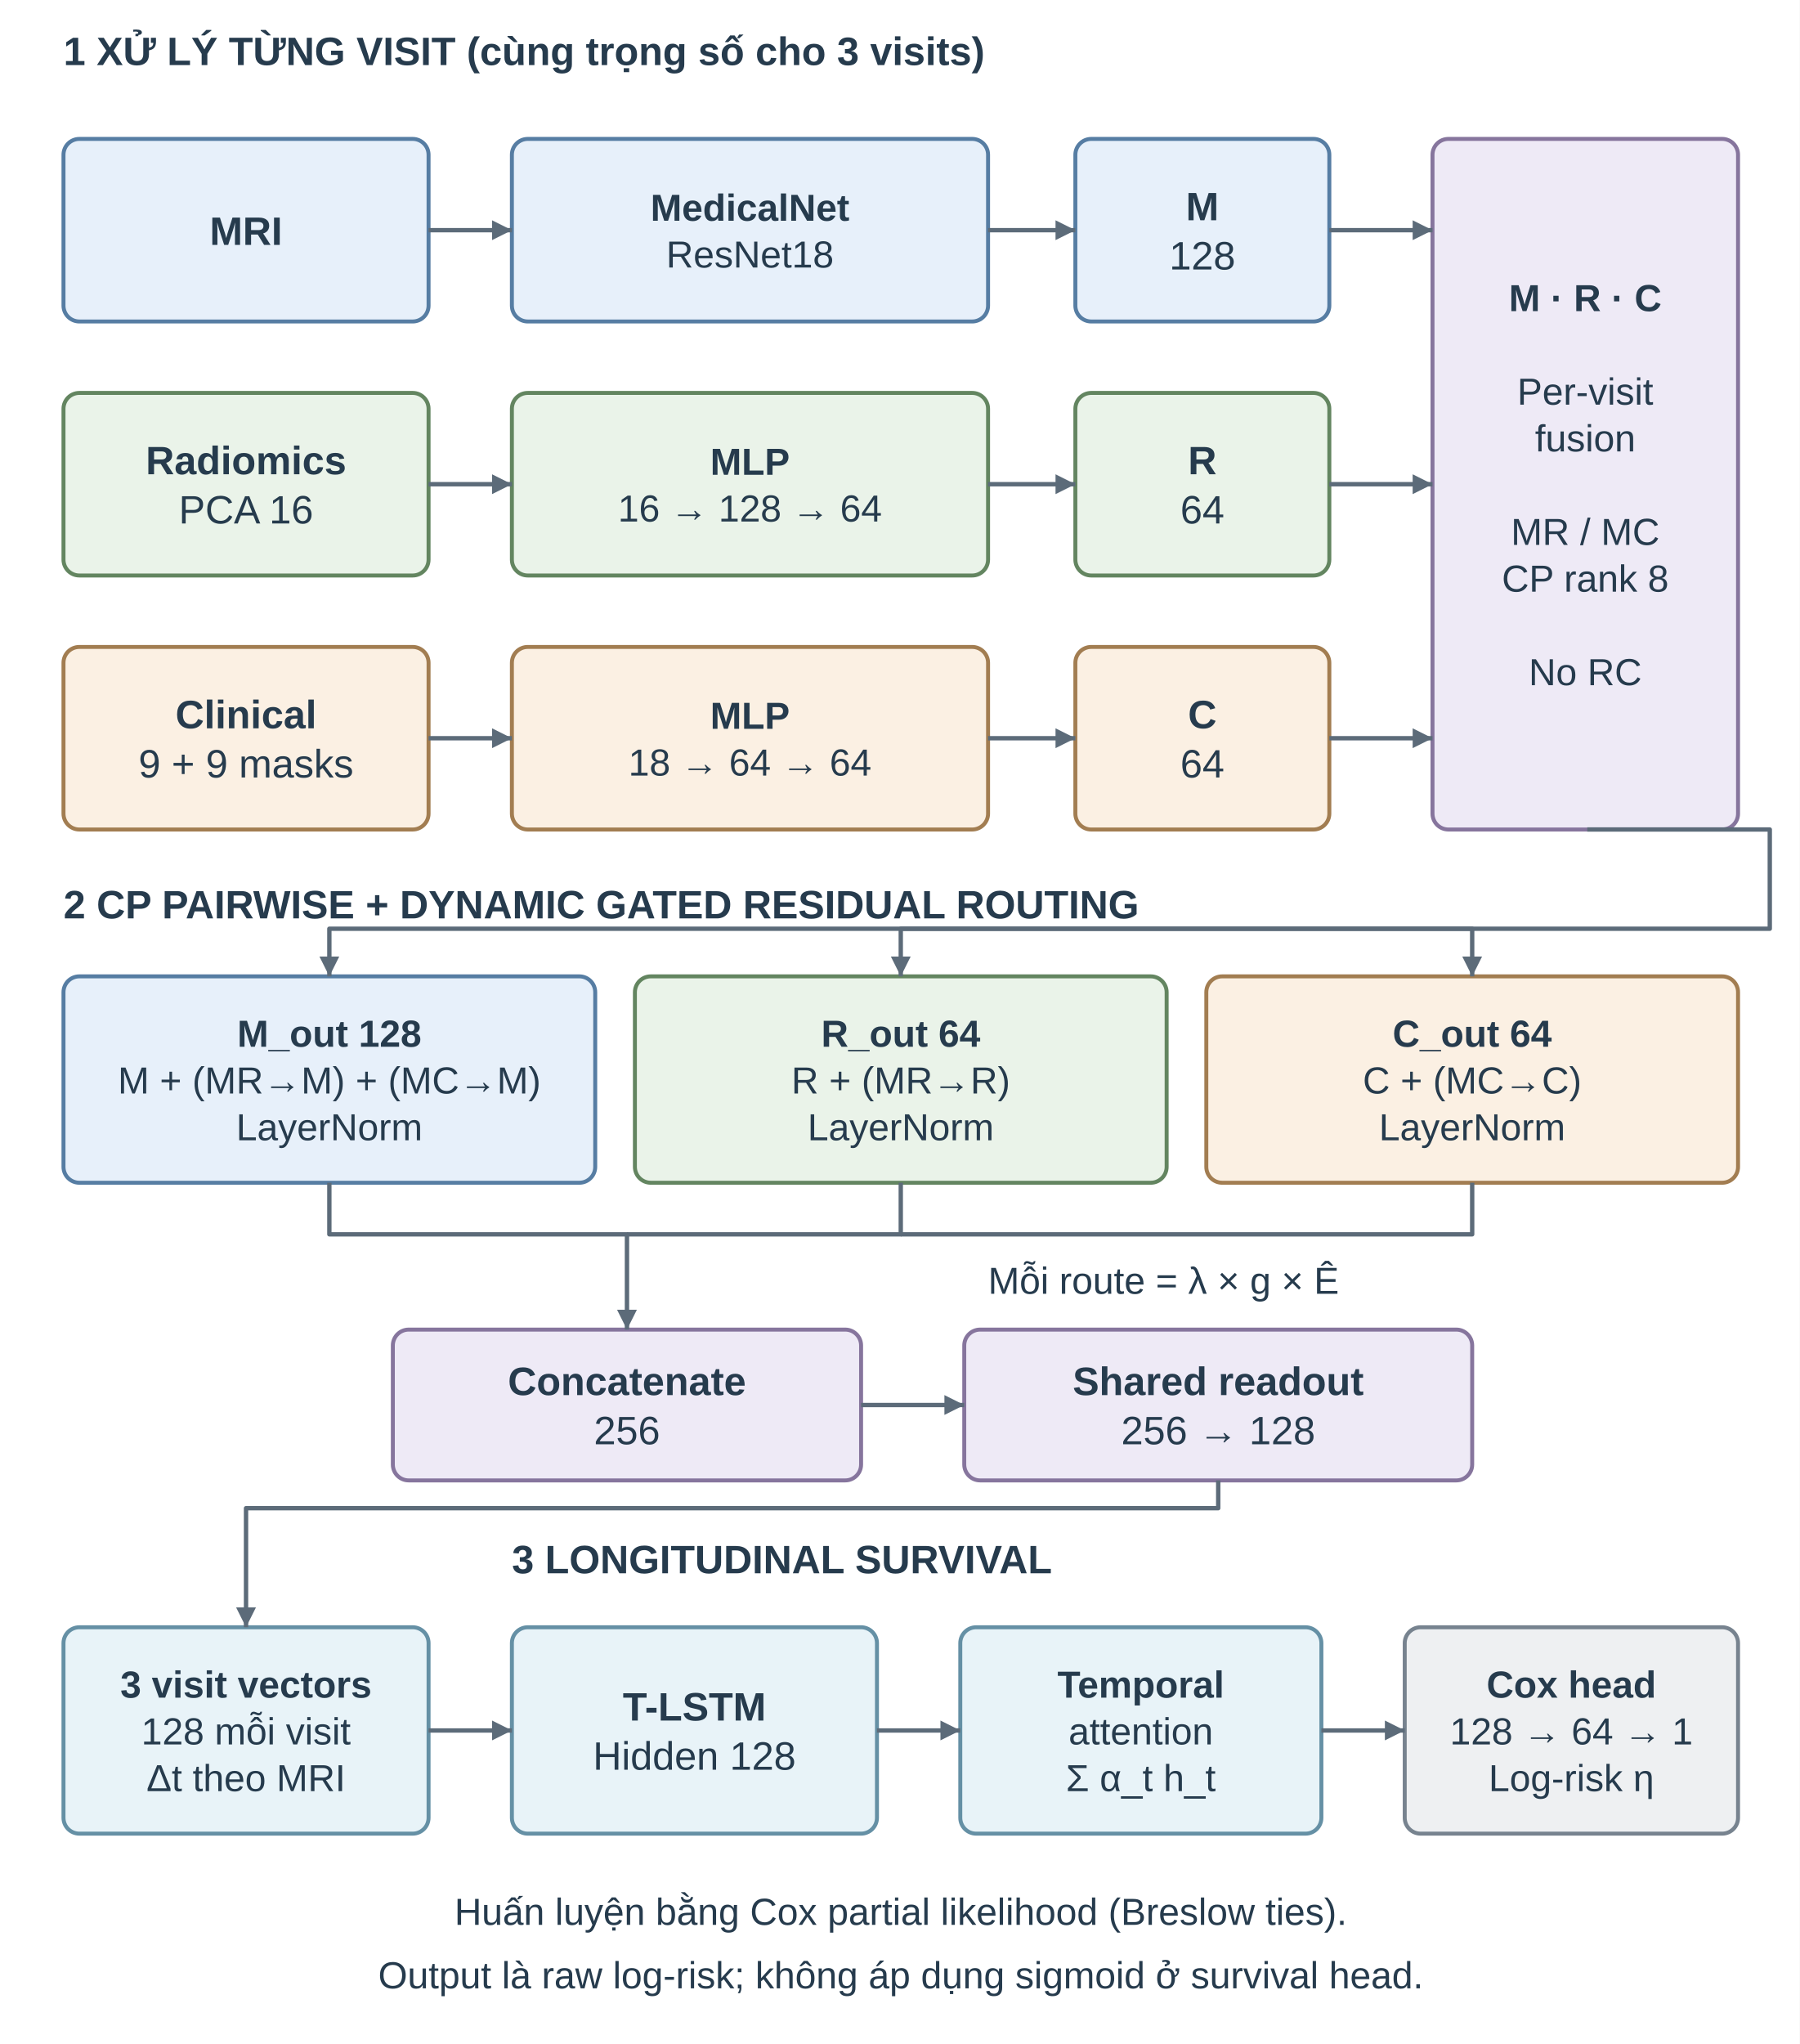
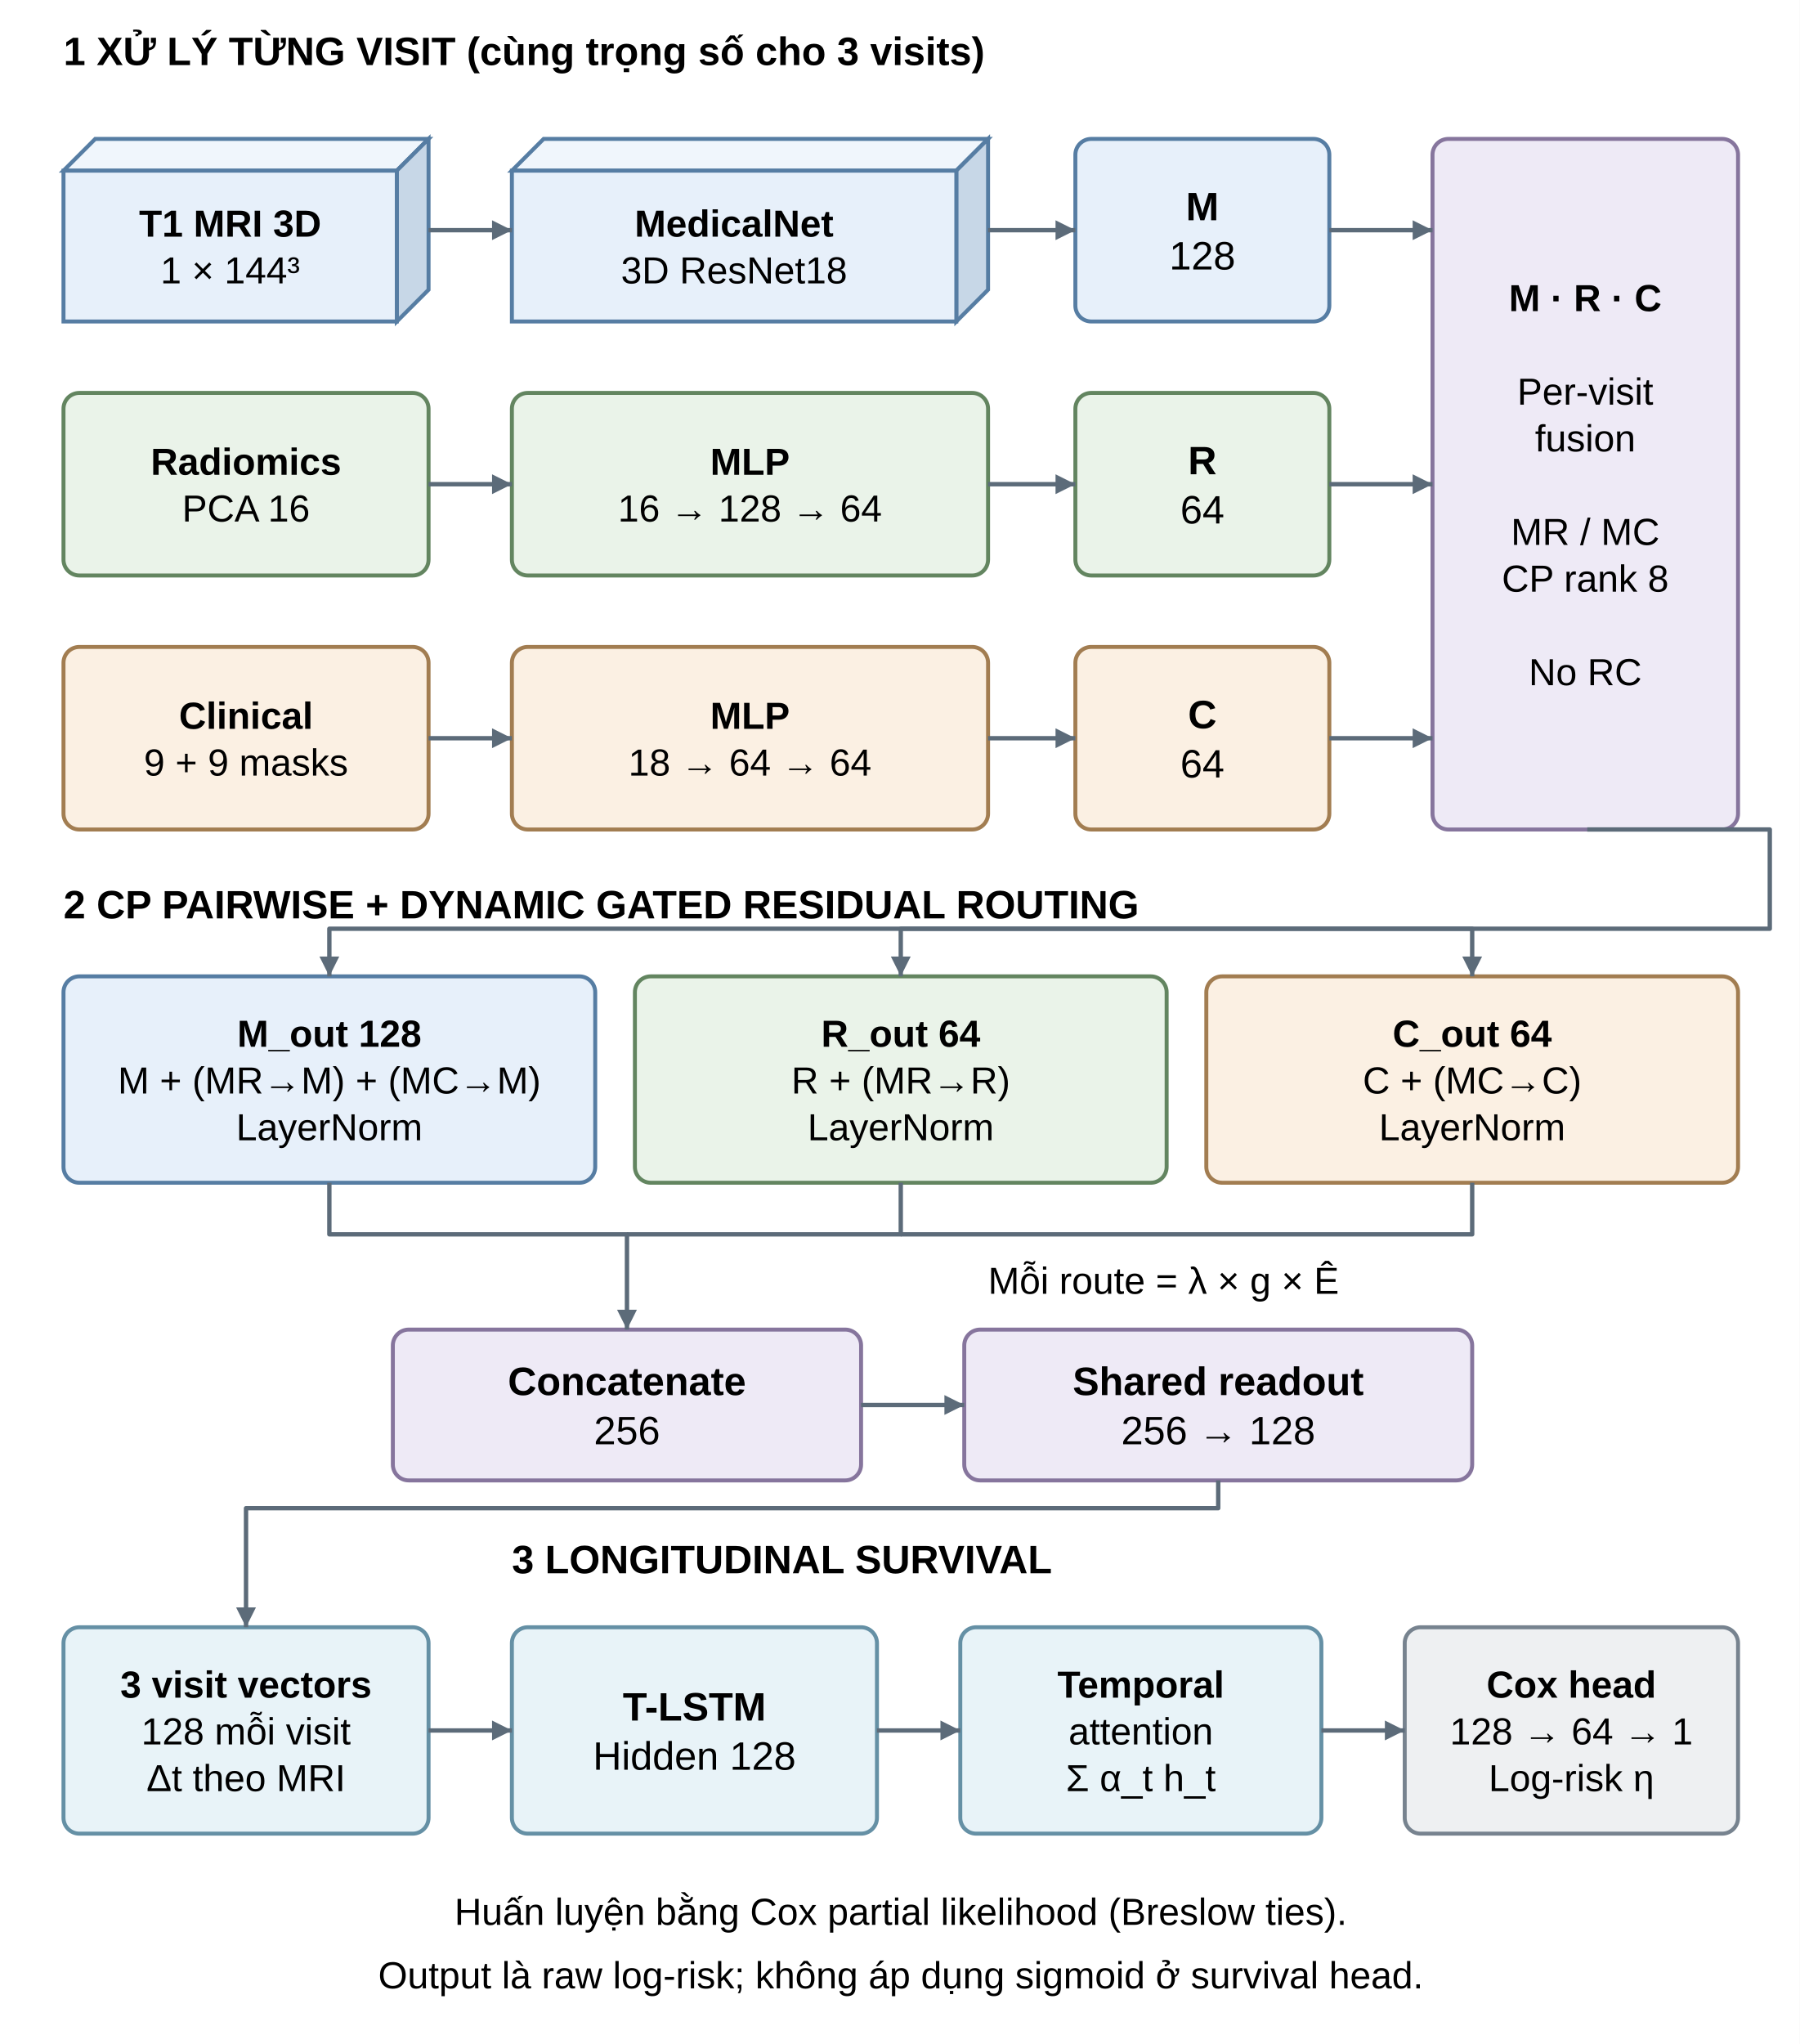
<svg xmlns="http://www.w3.org/2000/svg" width="160mm" height="181.681mm" viewBox="0 0 453.543 515">
  <rect width="100%" height="100%" fill="white" />
-   <text x="16" y="16.4" font-family="Arial, DejaVu Sans, sans-serif" font-size="10" font-weight="700" text-anchor="start" fill="#263B4D">1   XỬ LÝ TỪNG VISIT   (cùng trọng số cho 3 visits)</text>
-   <rect x="16" y="35" width="92" height="46" rx="4" fill="#E7F0FA" stroke="#567DA3" stroke-width="1" />
-   <text x="62.0" y="61.7" font-family="Arial, DejaVu Sans, sans-serif" font-size="10" font-weight="700" text-anchor="middle" fill="#263B4D">MRI</text>
-   <rect x="129" y="35" width="120" height="46" rx="4" fill="#E7F0FA" stroke="#567DA3" stroke-width="1" />
-   <text x="189.0" y="55.625" font-family="Arial, DejaVu Sans, sans-serif" font-size="9.5" font-weight="700" text-anchor="middle" fill="#263B4D">MedicalNet</text>
-   <text x="189.0" y="67.405" font-family="Arial, DejaVu Sans, sans-serif" font-size="9.5" font-weight="400" text-anchor="middle" fill="#263B4D">ResNet18</text>
+   <text x="16" y="16.4" font-family="Arial, DejaVu Sans, sans-serif" font-size="10" font-weight="700" text-anchor="start" fill="#000000">1   XỬ LÝ TỪNG VISIT   (cùng trọng số cho 3 visits)</text>
+   <polygon points="16,43 24,35 108,35 100,43" fill="#F0F6FC" stroke="#567DA3" stroke-width="1" />
+   <polygon points="100,43 108,35 108,73 100,81" fill="#C7D7E7" stroke="#567DA3" stroke-width="1" />
+   <polygon points="16,43 100,43 100,81 16,81" fill="#E7F0FA" stroke="#567DA3" stroke-width="1" />
+   <text x="58.0" y="59.625" font-family="Arial, DejaVu Sans, sans-serif" font-size="9.5" font-weight="700" text-anchor="middle" fill="#000000">T1 MRI 3D</text>
+   <text x="58.0" y="71.405" font-family="Arial, DejaVu Sans, sans-serif" font-size="9.5" font-weight="400" text-anchor="middle" fill="#000000">1 × 144³</text>
+   <polygon points="129,43 137,35 249,35 241,43" fill="#F0F6FC" stroke="#567DA3" stroke-width="1" />
+   <polygon points="241,43 249,35 249,73 241,81" fill="#C7D7E7" stroke="#567DA3" stroke-width="1" />
+   <polygon points="129,43 241,43 241,81 129,81" fill="#E7F0FA" stroke="#567DA3" stroke-width="1" />
+   <text x="185.0" y="59.625" font-family="Arial, DejaVu Sans, sans-serif" font-size="9.5" font-weight="700" text-anchor="middle" fill="#000000">MedicalNet</text>
+   <text x="185.0" y="71.405" font-family="Arial, DejaVu Sans, sans-serif" font-size="9.5" font-weight="400" text-anchor="middle" fill="#000000">3D ResNet18</text>
  <rect x="271" y="35" width="64" height="46" rx="4" fill="#E7F0FA" stroke="#567DA3" stroke-width="1" />
-   <text x="303.0" y="55.5" font-family="Arial, DejaVu Sans, sans-serif" font-size="10" font-weight="700" text-anchor="middle" fill="#263B4D">M</text>
-   <text x="303.0" y="67.9" font-family="Arial, DejaVu Sans, sans-serif" font-size="10" font-weight="400" text-anchor="middle" fill="#263B4D">128</text>
+   <text x="303.0" y="55.5" font-family="Arial, DejaVu Sans, sans-serif" font-size="10" font-weight="700" text-anchor="middle" fill="#000000">M</text>
+   <text x="303.0" y="67.9" font-family="Arial, DejaVu Sans, sans-serif" font-size="10" font-weight="400" text-anchor="middle" fill="#000000">128</text>
  <polyline points="108,58 129,58" fill="none" stroke="#5C6B79" stroke-width="1.1" stroke-linejoin="round" />
  <polygon points="129,58 124.0,55.5 124.0,60.5" fill="#5C6B79" />
  <polyline points="249,58 271,58" fill="none" stroke="#5C6B79" stroke-width="1.1" stroke-linejoin="round" />
  <polygon points="271,58 266.0,55.5 266.0,60.5" fill="#5C6B79" />
  <rect x="16" y="99" width="92" height="46" rx="4" fill="#EAF3E9" stroke="#638560" stroke-width="1" />
-   <text x="62.0" y="119.5" font-family="Arial, DejaVu Sans, sans-serif" font-size="10" font-weight="700" text-anchor="middle" fill="#263B4D">Radiomics</text>
-   <text x="62.0" y="131.9" font-family="Arial, DejaVu Sans, sans-serif" font-size="10" font-weight="400" text-anchor="middle" fill="#263B4D">PCA 16</text>
+   <text x="62.0" y="119.625" font-family="Arial, DejaVu Sans, sans-serif" font-size="9.5" font-weight="700" text-anchor="middle" fill="#000000">Radiomics</text>
+   <text x="62.0" y="131.405" font-family="Arial, DejaVu Sans, sans-serif" font-size="9.5" font-weight="400" text-anchor="middle" fill="#000000">PCA 16</text>
  <rect x="129" y="99" width="120" height="46" rx="4" fill="#EAF3E9" stroke="#638560" stroke-width="1" />
-   <text x="189.0" y="119.625" font-family="Arial, DejaVu Sans, sans-serif" font-size="9.5" font-weight="700" text-anchor="middle" fill="#263B4D">MLP</text>
-   <text x="189.0" y="131.405" font-family="Arial, DejaVu Sans, sans-serif" font-size="9.5" font-weight="400" text-anchor="middle" fill="#263B4D">16 → 128 → 64</text>
+   <text x="189.0" y="119.625" font-family="Arial, DejaVu Sans, sans-serif" font-size="9.5" font-weight="700" text-anchor="middle" fill="#000000">MLP</text>
+   <text x="189.0" y="131.405" font-family="Arial, DejaVu Sans, sans-serif" font-size="9.5" font-weight="400" text-anchor="middle" fill="#000000">16 → 128 → 64</text>
  <rect x="271" y="99" width="64" height="46" rx="4" fill="#EAF3E9" stroke="#638560" stroke-width="1" />
-   <text x="303.0" y="119.5" font-family="Arial, DejaVu Sans, sans-serif" font-size="10" font-weight="700" text-anchor="middle" fill="#263B4D">R</text>
-   <text x="303.0" y="131.9" font-family="Arial, DejaVu Sans, sans-serif" font-size="10" font-weight="400" text-anchor="middle" fill="#263B4D">64</text>
+   <text x="303.0" y="119.5" font-family="Arial, DejaVu Sans, sans-serif" font-size="10" font-weight="700" text-anchor="middle" fill="#000000">R</text>
+   <text x="303.0" y="131.9" font-family="Arial, DejaVu Sans, sans-serif" font-size="10" font-weight="400" text-anchor="middle" fill="#000000">64</text>
  <polyline points="108,122 129,122" fill="none" stroke="#5C6B79" stroke-width="1.1" stroke-linejoin="round" />
  <polygon points="129,122 124.0,119.5 124.0,124.5" fill="#5C6B79" />
  <polyline points="249,122 271,122" fill="none" stroke="#5C6B79" stroke-width="1.1" stroke-linejoin="round" />
  <polygon points="271,122 266.0,119.5 266.0,124.5" fill="#5C6B79" />
  <rect x="16" y="163" width="92" height="46" rx="4" fill="#FBF0E3" stroke="#A27D51" stroke-width="1" />
-   <text x="62.0" y="183.5" font-family="Arial, DejaVu Sans, sans-serif" font-size="10" font-weight="700" text-anchor="middle" fill="#263B4D">Clinical</text>
-   <text x="62.0" y="195.9" font-family="Arial, DejaVu Sans, sans-serif" font-size="10" font-weight="400" text-anchor="middle" fill="#263B4D">9 + 9 masks</text>
+   <text x="62.0" y="183.625" font-family="Arial, DejaVu Sans, sans-serif" font-size="9.5" font-weight="700" text-anchor="middle" fill="#000000">Clinical</text>
+   <text x="62.0" y="195.405" font-family="Arial, DejaVu Sans, sans-serif" font-size="9.5" font-weight="400" text-anchor="middle" fill="#000000">9 + 9 masks</text>
  <rect x="129" y="163" width="120" height="46" rx="4" fill="#FBF0E3" stroke="#A27D51" stroke-width="1" />
-   <text x="189.0" y="183.625" font-family="Arial, DejaVu Sans, sans-serif" font-size="9.5" font-weight="700" text-anchor="middle" fill="#263B4D">MLP</text>
-   <text x="189.0" y="195.405" font-family="Arial, DejaVu Sans, sans-serif" font-size="9.5" font-weight="400" text-anchor="middle" fill="#263B4D">18 → 64 → 64</text>
+   <text x="189.0" y="183.625" font-family="Arial, DejaVu Sans, sans-serif" font-size="9.5" font-weight="700" text-anchor="middle" fill="#000000">MLP</text>
+   <text x="189.0" y="195.405" font-family="Arial, DejaVu Sans, sans-serif" font-size="9.5" font-weight="400" text-anchor="middle" fill="#000000">18 → 64 → 64</text>
  <rect x="271" y="163" width="64" height="46" rx="4" fill="#FBF0E3" stroke="#A27D51" stroke-width="1" />
-   <text x="303.0" y="183.5" font-family="Arial, DejaVu Sans, sans-serif" font-size="10" font-weight="700" text-anchor="middle" fill="#263B4D">C</text>
-   <text x="303.0" y="195.9" font-family="Arial, DejaVu Sans, sans-serif" font-size="10" font-weight="400" text-anchor="middle" fill="#263B4D">64</text>
+   <text x="303.0" y="183.5" font-family="Arial, DejaVu Sans, sans-serif" font-size="10" font-weight="700" text-anchor="middle" fill="#000000">C</text>
+   <text x="303.0" y="195.9" font-family="Arial, DejaVu Sans, sans-serif" font-size="10" font-weight="400" text-anchor="middle" fill="#000000">64</text>
  <polyline points="108,186 129,186" fill="none" stroke="#5C6B79" stroke-width="1.1" stroke-linejoin="round" />
  <polygon points="129,186 124.0,183.5 124.0,188.5" fill="#5C6B79" />
  <polyline points="249,186 271,186" fill="none" stroke="#5C6B79" stroke-width="1.1" stroke-linejoin="round" />
  <polygon points="271,186 266.0,183.5 266.0,188.5" fill="#5C6B79" />
  <rect x="361" y="35" width="77" height="174" rx="4" fill="#EEEAF6" stroke="#86759D" stroke-width="1" />
-   <text x="399.5" y="78.395" font-family="Arial, DejaVu Sans, sans-serif" font-size="9.5" font-weight="700" text-anchor="middle" fill="#263B4D">M · R · C</text>
-   <text x="399.5" y="90.175" font-family="Arial, DejaVu Sans, sans-serif" font-size="9.5" font-weight="400" text-anchor="middle" fill="#263B4D" />
-   <text x="399.5" y="101.955" font-family="Arial, DejaVu Sans, sans-serif" font-size="9.5" font-weight="400" text-anchor="middle" fill="#263B4D">Per-visit</text>
-   <text x="399.5" y="113.735" font-family="Arial, DejaVu Sans, sans-serif" font-size="9.5" font-weight="400" text-anchor="middle" fill="#263B4D">fusion</text>
-   <text x="399.5" y="125.515" font-family="Arial, DejaVu Sans, sans-serif" font-size="9.5" font-weight="400" text-anchor="middle" fill="#263B4D" />
-   <text x="399.5" y="137.295" font-family="Arial, DejaVu Sans, sans-serif" font-size="9.5" font-weight="400" text-anchor="middle" fill="#263B4D">MR / MC</text>
-   <text x="399.5" y="149.075" font-family="Arial, DejaVu Sans, sans-serif" font-size="9.5" font-weight="400" text-anchor="middle" fill="#263B4D">CP rank 8</text>
-   <text x="399.5" y="160.855" font-family="Arial, DejaVu Sans, sans-serif" font-size="9.5" font-weight="400" text-anchor="middle" fill="#263B4D" />
-   <text x="399.5" y="172.635" font-family="Arial, DejaVu Sans, sans-serif" font-size="9.5" font-weight="400" text-anchor="middle" fill="#263B4D">No RC</text>
+   <text x="399.5" y="78.395" font-family="Arial, DejaVu Sans, sans-serif" font-size="9.5" font-weight="700" text-anchor="middle" fill="#000000">M · R · C</text>
+   <text x="399.5" y="90.175" font-family="Arial, DejaVu Sans, sans-serif" font-size="9.5" font-weight="400" text-anchor="middle" fill="#000000" />
+   <text x="399.5" y="101.955" font-family="Arial, DejaVu Sans, sans-serif" font-size="9.5" font-weight="400" text-anchor="middle" fill="#000000">Per-visit</text>
+   <text x="399.5" y="113.735" font-family="Arial, DejaVu Sans, sans-serif" font-size="9.5" font-weight="400" text-anchor="middle" fill="#000000">fusion</text>
+   <text x="399.5" y="125.515" font-family="Arial, DejaVu Sans, sans-serif" font-size="9.5" font-weight="400" text-anchor="middle" fill="#000000" />
+   <text x="399.5" y="137.295" font-family="Arial, DejaVu Sans, sans-serif" font-size="9.5" font-weight="400" text-anchor="middle" fill="#000000">MR / MC</text>
+   <text x="399.5" y="149.075" font-family="Arial, DejaVu Sans, sans-serif" font-size="9.5" font-weight="400" text-anchor="middle" fill="#000000">CP rank 8</text>
+   <text x="399.5" y="160.855" font-family="Arial, DejaVu Sans, sans-serif" font-size="9.5" font-weight="400" text-anchor="middle" fill="#000000" />
+   <text x="399.5" y="172.635" font-family="Arial, DejaVu Sans, sans-serif" font-size="9.5" font-weight="400" text-anchor="middle" fill="#000000">No RC</text>
  <polyline points="335,58 361,58" fill="none" stroke="#5C6B79" stroke-width="1.1" stroke-linejoin="round" />
  <polygon points="361,58 356.0,55.5 356.0,60.5" fill="#5C6B79" />
  <polyline points="335,122 361,122" fill="none" stroke="#5C6B79" stroke-width="1.1" stroke-linejoin="round" />
  <polygon points="361,122 356.0,119.5 356.0,124.5" fill="#5C6B79" />
  <polyline points="335,186 361,186" fill="none" stroke="#5C6B79" stroke-width="1.1" stroke-linejoin="round" />
  <polygon points="361,186 356.0,183.5 356.0,188.5" fill="#5C6B79" />
-   <text x="16" y="231.4" font-family="Arial, DejaVu Sans, sans-serif" font-size="10" font-weight="700" text-anchor="start" fill="#263B4D">2   CP PAIRWISE + DYNAMIC GATED RESIDUAL ROUTING</text>
+   <text x="16" y="231.4" font-family="Arial, DejaVu Sans, sans-serif" font-size="10" font-weight="700" text-anchor="start" fill="#000000">2   CP PAIRWISE + DYNAMIC GATED RESIDUAL ROUTING</text>
  <rect x="16" y="246" width="134" height="52" rx="4" fill="#E7F0FA" stroke="#567DA3" stroke-width="1" />
-   <text x="83.0" y="263.735" font-family="Arial, DejaVu Sans, sans-serif" font-size="9.5" font-weight="700" text-anchor="middle" fill="#263B4D">M_out 128</text>
-   <text x="83.0" y="275.515" font-family="Arial, DejaVu Sans, sans-serif" font-size="9.5" font-weight="400" text-anchor="middle" fill="#263B4D">M + (MR→M) + (MC→M)</text>
-   <text x="83.0" y="287.295" font-family="Arial, DejaVu Sans, sans-serif" font-size="9.5" font-weight="400" text-anchor="middle" fill="#263B4D">LayerNorm</text>
+   <text x="83.0" y="263.735" font-family="Arial, DejaVu Sans, sans-serif" font-size="9.5" font-weight="700" text-anchor="middle" fill="#000000">M_out 128</text>
+   <text x="83.0" y="275.515" font-family="Arial, DejaVu Sans, sans-serif" font-size="9.5" font-weight="400" text-anchor="middle" fill="#000000">M + (MR→M) + (MC→M)</text>
+   <text x="83.0" y="287.295" font-family="Arial, DejaVu Sans, sans-serif" font-size="9.5" font-weight="400" text-anchor="middle" fill="#000000">LayerNorm</text>
  <rect x="160" y="246" width="134" height="52" rx="4" fill="#EAF3E9" stroke="#638560" stroke-width="1" />
-   <text x="227.0" y="263.735" font-family="Arial, DejaVu Sans, sans-serif" font-size="9.5" font-weight="700" text-anchor="middle" fill="#263B4D">R_out 64</text>
-   <text x="227.0" y="275.515" font-family="Arial, DejaVu Sans, sans-serif" font-size="9.5" font-weight="400" text-anchor="middle" fill="#263B4D">R + (MR→R)</text>
-   <text x="227.0" y="287.295" font-family="Arial, DejaVu Sans, sans-serif" font-size="9.5" font-weight="400" text-anchor="middle" fill="#263B4D">LayerNorm</text>
+   <text x="227.0" y="263.735" font-family="Arial, DejaVu Sans, sans-serif" font-size="9.5" font-weight="700" text-anchor="middle" fill="#000000">R_out 64</text>
+   <text x="227.0" y="275.515" font-family="Arial, DejaVu Sans, sans-serif" font-size="9.5" font-weight="400" text-anchor="middle" fill="#000000">R + (MR→R)</text>
+   <text x="227.0" y="287.295" font-family="Arial, DejaVu Sans, sans-serif" font-size="9.5" font-weight="400" text-anchor="middle" fill="#000000">LayerNorm</text>
  <rect x="304" y="246" width="134" height="52" rx="4" fill="#FBF0E3" stroke="#A27D51" stroke-width="1" />
-   <text x="371.0" y="263.735" font-family="Arial, DejaVu Sans, sans-serif" font-size="9.5" font-weight="700" text-anchor="middle" fill="#263B4D">C_out 64</text>
-   <text x="371.0" y="275.515" font-family="Arial, DejaVu Sans, sans-serif" font-size="9.5" font-weight="400" text-anchor="middle" fill="#263B4D">C + (MC→C)</text>
-   <text x="371.0" y="287.295" font-family="Arial, DejaVu Sans, sans-serif" font-size="9.5" font-weight="400" text-anchor="middle" fill="#263B4D">LayerNorm</text>
+   <text x="371.0" y="263.735" font-family="Arial, DejaVu Sans, sans-serif" font-size="9.5" font-weight="700" text-anchor="middle" fill="#000000">C_out 64</text>
+   <text x="371.0" y="275.515" font-family="Arial, DejaVu Sans, sans-serif" font-size="9.5" font-weight="400" text-anchor="middle" fill="#000000">C + (MC→C)</text>
+   <text x="371.0" y="287.295" font-family="Arial, DejaVu Sans, sans-serif" font-size="9.5" font-weight="400" text-anchor="middle" fill="#000000">LayerNorm</text>
  <polyline points="400,209 446,209 446,234 227,234 227,246" fill="none" stroke="#5C6B79" stroke-width="1.1" stroke-linejoin="round" />
  <polygon points="227,246 229.5,241.0 224.5,241.0" fill="#5C6B79" />
  <polyline points="227,234 83,234 83,246" fill="none" stroke="#5C6B79" stroke-width="1.1" stroke-linejoin="round" />
  <polygon points="83,246 85.5,241.0 80.5,241.0" fill="#5C6B79" />
  <polyline points="227,234 371,234 371,246" fill="none" stroke="#5C6B79" stroke-width="1.1" stroke-linejoin="round" />
  <polygon points="371,246 373.5,241.0 368.5,241.0" fill="#5C6B79" />
-   <text x="249" y="325.98" font-family="Arial, DejaVu Sans, sans-serif" font-size="9.5" font-weight="400" text-anchor="start" fill="#263B4D">Mỗi route = λ × g × Ê</text>
+   <text x="249" y="325.98" font-family="Arial, DejaVu Sans, sans-serif" font-size="9.5" font-weight="400" text-anchor="start" fill="#000000">Mỗi route = λ × g × Ê</text>
  <rect x="99" y="335" width="118" height="38" rx="4" fill="#EEEAF6" stroke="#86759D" stroke-width="1" />
-   <text x="158.0" y="351.5" font-family="Arial, DejaVu Sans, sans-serif" font-size="10" font-weight="700" text-anchor="middle" fill="#263B4D">Concatenate</text>
-   <text x="158.0" y="363.9" font-family="Arial, DejaVu Sans, sans-serif" font-size="10" font-weight="400" text-anchor="middle" fill="#263B4D">256</text>
+   <text x="158.0" y="351.5" font-family="Arial, DejaVu Sans, sans-serif" font-size="10" font-weight="700" text-anchor="middle" fill="#000000">Concatenate</text>
+   <text x="158.0" y="363.9" font-family="Arial, DejaVu Sans, sans-serif" font-size="10" font-weight="400" text-anchor="middle" fill="#000000">256</text>
  <rect x="243" y="335" width="128" height="38" rx="4" fill="#EEEAF6" stroke="#86759D" stroke-width="1" />
-   <text x="307.0" y="351.5" font-family="Arial, DejaVu Sans, sans-serif" font-size="10" font-weight="700" text-anchor="middle" fill="#263B4D">Shared readout</text>
-   <text x="307.0" y="363.9" font-family="Arial, DejaVu Sans, sans-serif" font-size="10" font-weight="400" text-anchor="middle" fill="#263B4D">256 → 128</text>
+   <text x="307.0" y="351.5" font-family="Arial, DejaVu Sans, sans-serif" font-size="10" font-weight="700" text-anchor="middle" fill="#000000">Shared readout</text>
+   <text x="307.0" y="363.9" font-family="Arial, DejaVu Sans, sans-serif" font-size="10" font-weight="400" text-anchor="middle" fill="#000000">256 → 128</text>
  <polyline points="217,354 243,354" fill="none" stroke="#5C6B79" stroke-width="1.1" stroke-linejoin="round" />
  <polygon points="243,354 238.0,351.5 238.0,356.5" fill="#5C6B79" />
  <polyline points="83,298 83,311 158,311 158,335" fill="none" stroke="#5C6B79" stroke-width="1.1" stroke-linejoin="round" />
  <polygon points="158,335 160.5,330.0 155.5,330.0" fill="#5C6B79" />
  <polyline points="227,298 227,311 158,311" fill="none" stroke="#5C6B79" stroke-width="1.1" stroke-linejoin="round" />
  <polyline points="371,298 371,311 227,311" fill="none" stroke="#5C6B79" stroke-width="1.1" stroke-linejoin="round" />
-   <text x="129" y="396.4" font-family="Arial, DejaVu Sans, sans-serif" font-size="10" font-weight="700" text-anchor="start" fill="#263B4D">3   LONGITUDINAL SURVIVAL</text>
+   <text x="129" y="396.4" font-family="Arial, DejaVu Sans, sans-serif" font-size="10" font-weight="700" text-anchor="start" fill="#000000">3   LONGITUDINAL SURVIVAL</text>
  <rect x="16" y="410" width="92" height="52" rx="4" fill="#E8F3F8" stroke="#6590A5" stroke-width="1" />
-   <text x="62.0" y="427.735" font-family="Arial, DejaVu Sans, sans-serif" font-size="9.5" font-weight="700" text-anchor="middle" fill="#263B4D">3 visit vectors</text>
-   <text x="62.0" y="439.515" font-family="Arial, DejaVu Sans, sans-serif" font-size="9.5" font-weight="400" text-anchor="middle" fill="#263B4D">128 mỗi visit</text>
-   <text x="62.0" y="451.295" font-family="Arial, DejaVu Sans, sans-serif" font-size="9.5" font-weight="400" text-anchor="middle" fill="#263B4D">Δt theo MRI</text>
+   <text x="62.0" y="427.735" font-family="Arial, DejaVu Sans, sans-serif" font-size="9.5" font-weight="700" text-anchor="middle" fill="#000000">3 visit vectors</text>
+   <text x="62.0" y="439.515" font-family="Arial, DejaVu Sans, sans-serif" font-size="9.5" font-weight="400" text-anchor="middle" fill="#000000">128 mỗi visit</text>
+   <text x="62.0" y="451.295" font-family="Arial, DejaVu Sans, sans-serif" font-size="9.5" font-weight="400" text-anchor="middle" fill="#000000">Δt theo MRI</text>
  <rect x="129" y="410" width="92" height="52" rx="4" fill="#E8F3F8" stroke="#6590A5" stroke-width="1" />
-   <text x="175.0" y="433.5" font-family="Arial, DejaVu Sans, sans-serif" font-size="10" font-weight="700" text-anchor="middle" fill="#263B4D">T-LSTM</text>
-   <text x="175.0" y="445.9" font-family="Arial, DejaVu Sans, sans-serif" font-size="10" font-weight="400" text-anchor="middle" fill="#263B4D">Hidden 128</text>
+   <text x="175.0" y="433.5" font-family="Arial, DejaVu Sans, sans-serif" font-size="10" font-weight="700" text-anchor="middle" fill="#000000">T-LSTM</text>
+   <text x="175.0" y="445.9" font-family="Arial, DejaVu Sans, sans-serif" font-size="10" font-weight="400" text-anchor="middle" fill="#000000">Hidden 128</text>
  <rect x="242" y="410" width="91" height="52" rx="4" fill="#E8F3F8" stroke="#6590A5" stroke-width="1" />
-   <text x="287.5" y="427.735" font-family="Arial, DejaVu Sans, sans-serif" font-size="9.5" font-weight="700" text-anchor="middle" fill="#263B4D">Temporal</text>
-   <text x="287.5" y="439.515" font-family="Arial, DejaVu Sans, sans-serif" font-size="9.5" font-weight="400" text-anchor="middle" fill="#263B4D">attention</text>
-   <text x="287.5" y="451.295" font-family="Arial, DejaVu Sans, sans-serif" font-size="9.5" font-weight="400" text-anchor="middle" fill="#263B4D">Σ α_t h_t</text>
+   <text x="287.5" y="427.735" font-family="Arial, DejaVu Sans, sans-serif" font-size="9.5" font-weight="700" text-anchor="middle" fill="#000000">Temporal</text>
+   <text x="287.5" y="439.515" font-family="Arial, DejaVu Sans, sans-serif" font-size="9.5" font-weight="400" text-anchor="middle" fill="#000000">attention</text>
+   <text x="287.5" y="451.295" font-family="Arial, DejaVu Sans, sans-serif" font-size="9.5" font-weight="400" text-anchor="middle" fill="#000000">Σ α_t h_t</text>
  <rect x="354" y="410" width="84" height="52" rx="4" fill="#EEF0F2" stroke="#77838F" stroke-width="1" />
-   <text x="396.0" y="427.735" font-family="Arial, DejaVu Sans, sans-serif" font-size="9.5" font-weight="700" text-anchor="middle" fill="#263B4D">Cox head</text>
-   <text x="396.0" y="439.515" font-family="Arial, DejaVu Sans, sans-serif" font-size="9.5" font-weight="400" text-anchor="middle" fill="#263B4D">128 → 64 → 1</text>
-   <text x="396.0" y="451.295" font-family="Arial, DejaVu Sans, sans-serif" font-size="9.5" font-weight="400" text-anchor="middle" fill="#263B4D">Log-risk η</text>
+   <text x="396.0" y="427.735" font-family="Arial, DejaVu Sans, sans-serif" font-size="9.5" font-weight="700" text-anchor="middle" fill="#000000">Cox head</text>
+   <text x="396.0" y="439.515" font-family="Arial, DejaVu Sans, sans-serif" font-size="9.5" font-weight="400" text-anchor="middle" fill="#000000">128 → 64 → 1</text>
+   <text x="396.0" y="451.295" font-family="Arial, DejaVu Sans, sans-serif" font-size="9.5" font-weight="400" text-anchor="middle" fill="#000000">Log-risk η</text>
  <polyline points="307,373 307,380 62,380 62,410" fill="none" stroke="#5C6B79" stroke-width="1.1" stroke-linejoin="round" />
  <polygon points="62,410 64.5,405.0 59.5,405.0" fill="#5C6B79" />
  <polyline points="108,436 129,436" fill="none" stroke="#5C6B79" stroke-width="1.1" stroke-linejoin="round" />
  <polygon points="129,436 124.0,433.5 124.0,438.5" fill="#5C6B79" />
  <polyline points="221,436 242,436" fill="none" stroke="#5C6B79" stroke-width="1.1" stroke-linejoin="round" />
  <polygon points="242,436 237.0,433.5 237.0,438.5" fill="#5C6B79" />
  <polyline points="333,436 354,436" fill="none" stroke="#5C6B79" stroke-width="1.1" stroke-linejoin="round" />
  <polygon points="354,436 349.0,433.5 349.0,438.5" fill="#5C6B79" />
-   <text x="227" y="484.98" font-family="Arial, DejaVu Sans, sans-serif" font-size="9.5" font-weight="400" text-anchor="middle" fill="#263B4D">Huấn luyện bằng Cox partial likelihood (Breslow ties).</text>
-   <text x="227" y="500.98" font-family="Arial, DejaVu Sans, sans-serif" font-size="9.5" font-weight="400" text-anchor="middle" fill="#263B4D">Output là raw log-risk; không áp dụng sigmoid ở survival head.</text>
+   <text x="227" y="484.98" font-family="Arial, DejaVu Sans, sans-serif" font-size="9.5" font-weight="400" text-anchor="middle" fill="#000000">Huấn luyện bằng Cox partial likelihood (Breslow ties).</text>
+   <text x="227" y="500.98" font-family="Arial, DejaVu Sans, sans-serif" font-size="9.5" font-weight="400" text-anchor="middle" fill="#000000">Output là raw log-risk; không áp dụng sigmoid ở survival head.</text>
</svg>
